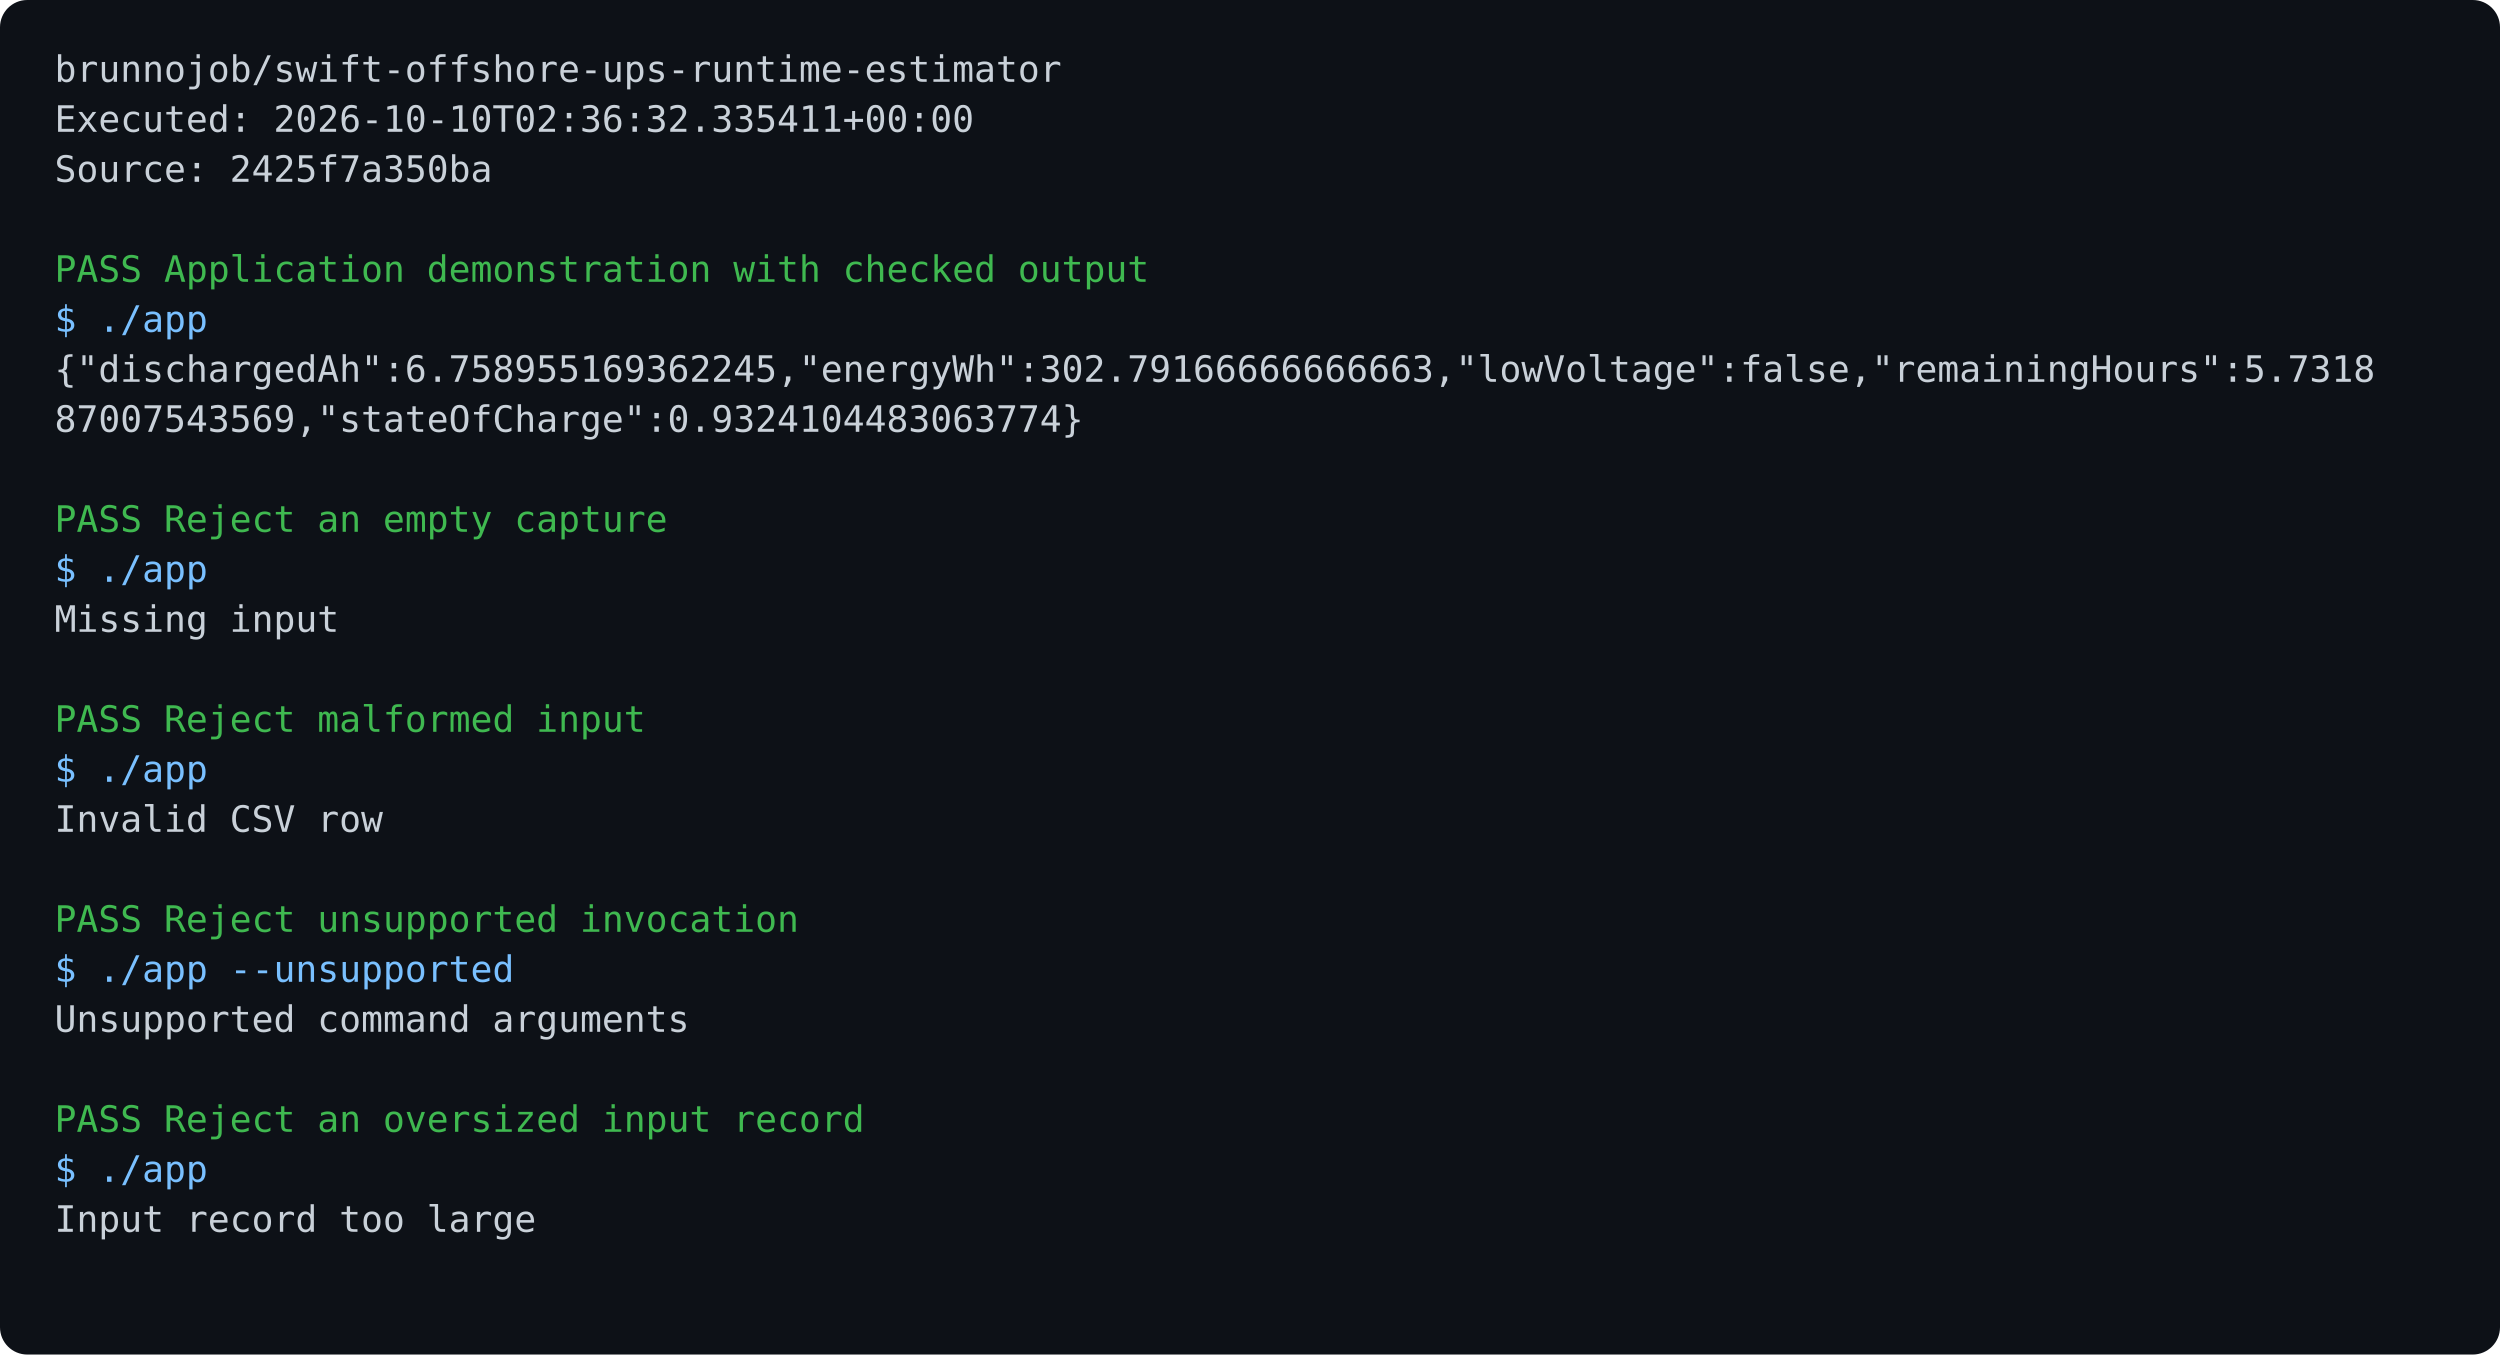
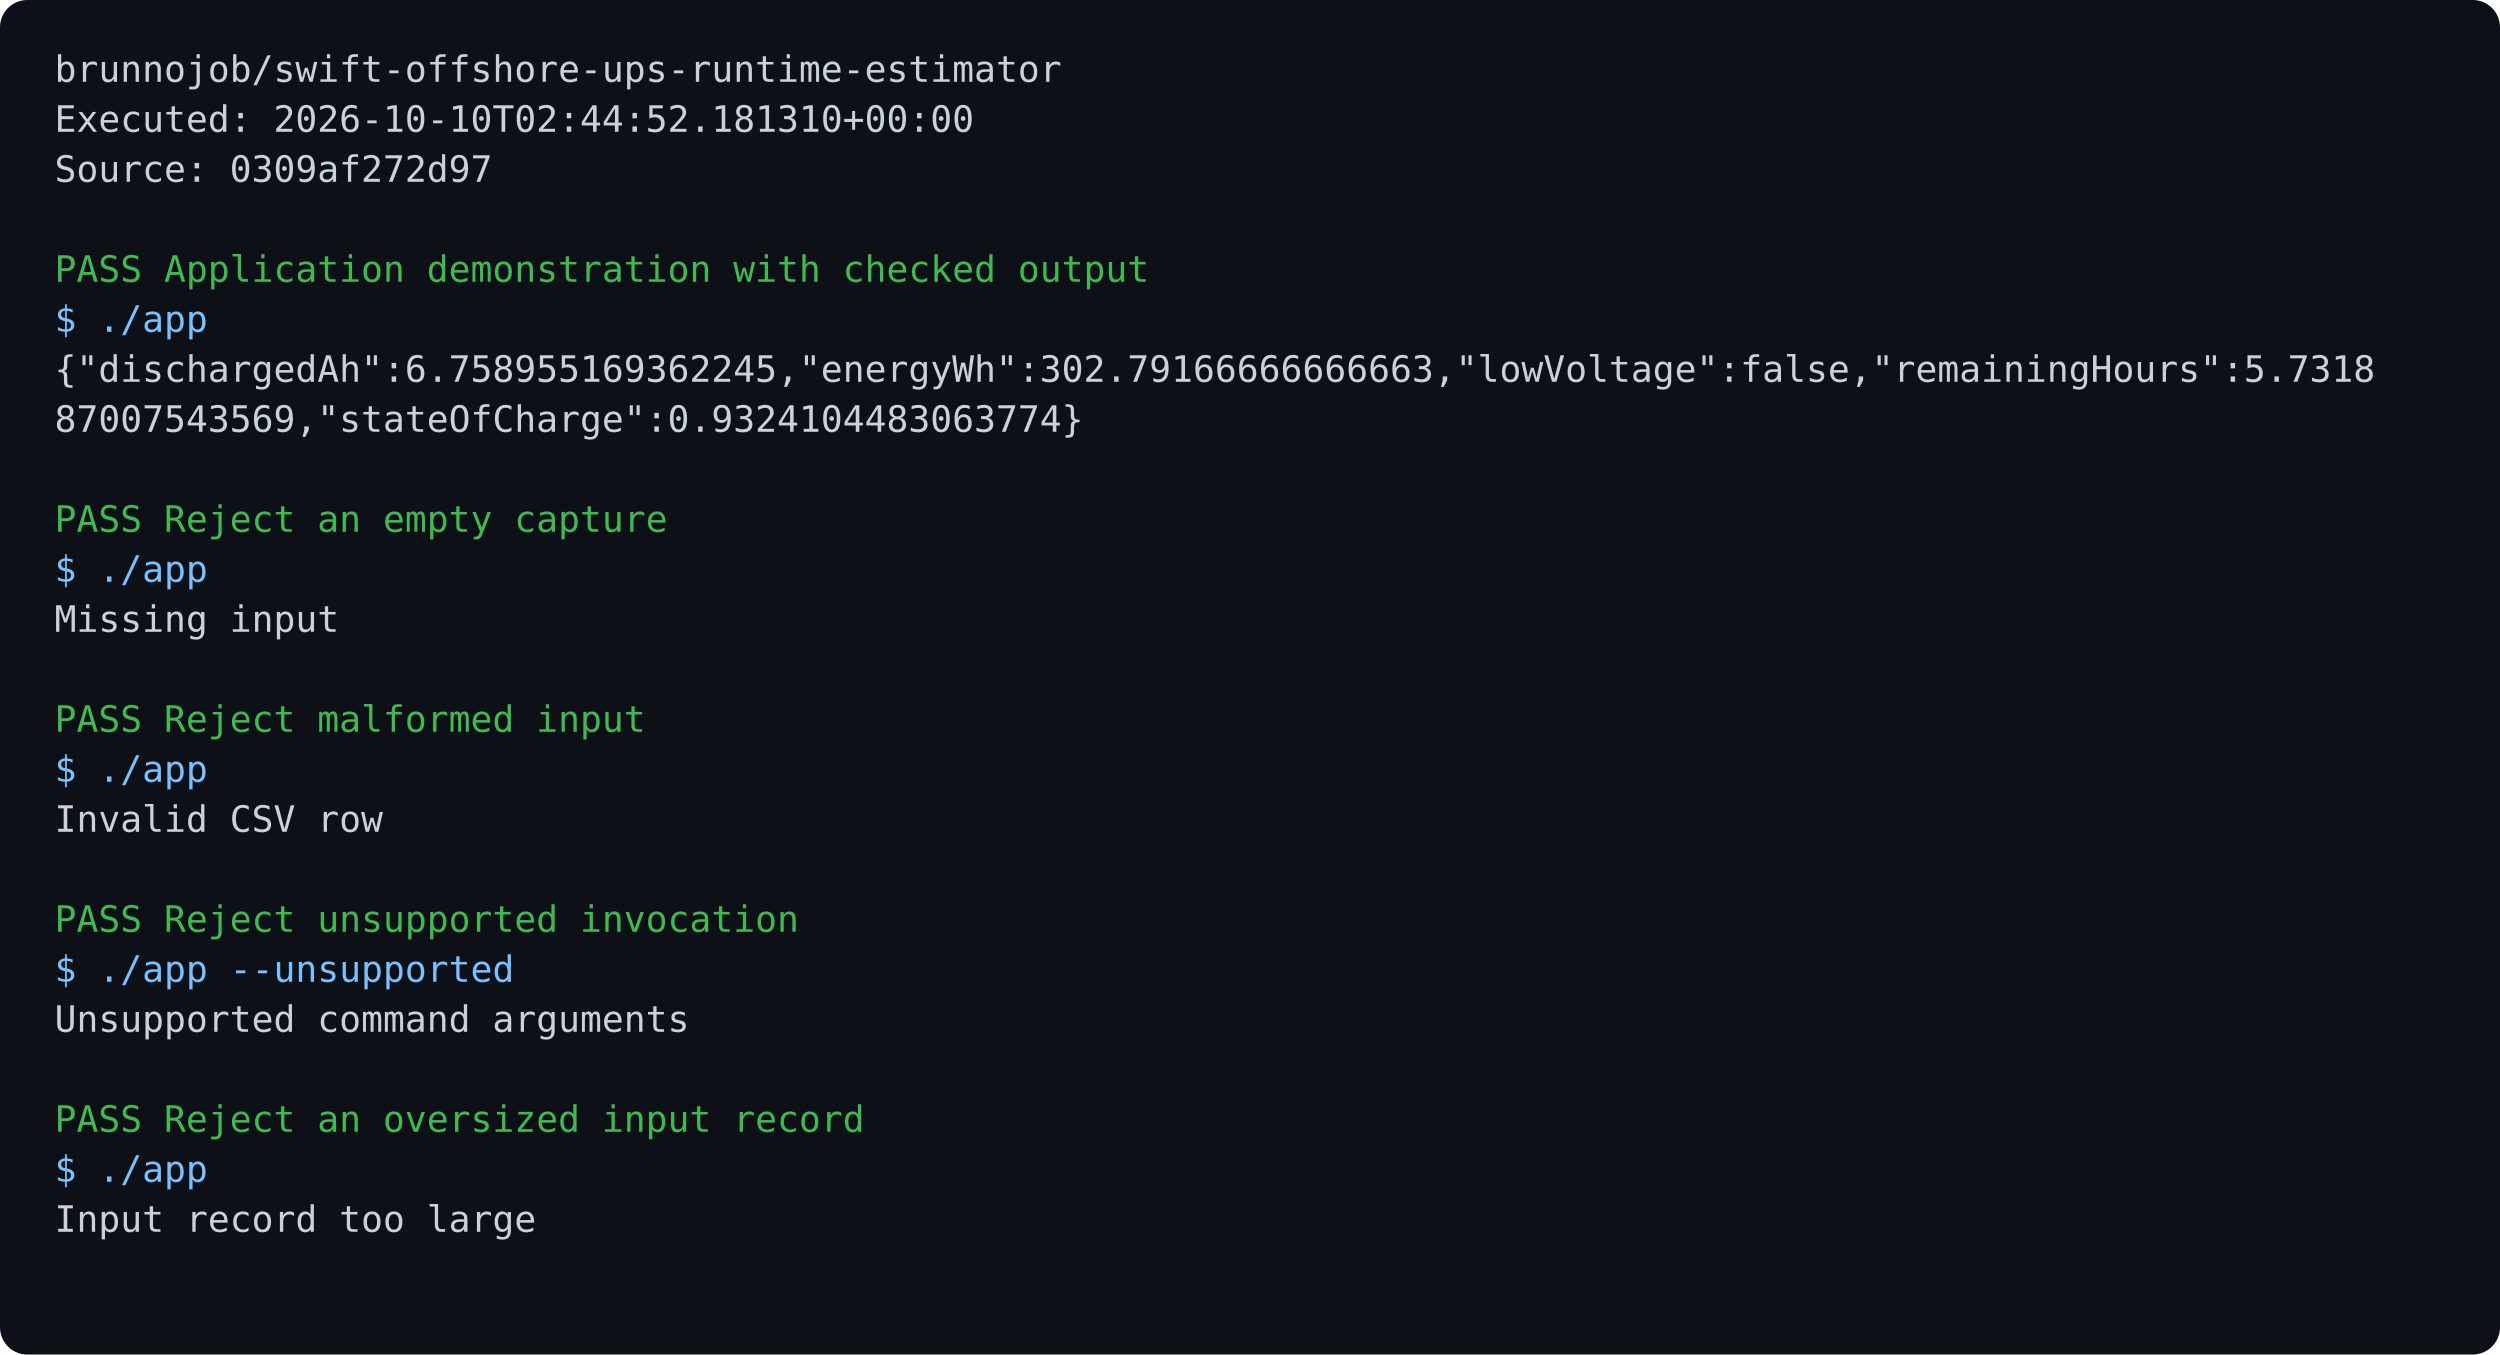
<svg xmlns="http://www.w3.org/2000/svg" width="1100" height="596" viewBox="0 0 1100 596">
  <rect width="1100" height="596" rx="12" fill="#0d1117" />
  <g font-family="monospace" font-size="16">
    <text x="24" y="36" fill="#c9d1d9">brunnojob/swift-offshore-ups-runtime-estimator</text>
-     <text x="24" y="58" fill="#c9d1d9">Executed: 2026-10-10T02:36:32.335411+00:00</text>
-     <text x="24" y="80" fill="#c9d1d9">Source: 2425f7a350ba</text>
+     <text x="24" y="58" fill="#c9d1d9">Executed: 2026-10-10T02:44:52.181310+00:00</text>
+     <text x="24" y="80" fill="#c9d1d9">Source: 0309af272d97</text>
    <text x="24" y="102" fill="#c9d1d9" />
    <text x="24" y="124" fill="#3fb950">PASS Application demonstration with checked output</text>
    <text x="24" y="146" fill="#79c0ff">$ ./app</text>
    <text x="24" y="168" fill="#c9d1d9">{"dischargedAh":6.758955169362245,"energyWh":302.79166666666663,"lowVoltage":false,"remainingHours":5.7318</text>
    <text x="24" y="190" fill="#c9d1d9">87007543569,"stateOfCharge":0.9324104483063774}</text>
    <text x="24" y="212" fill="#c9d1d9" />
    <text x="24" y="234" fill="#3fb950">PASS Reject an empty capture</text>
    <text x="24" y="256" fill="#79c0ff">$ ./app</text>
    <text x="24" y="278" fill="#c9d1d9">Missing input</text>
    <text x="24" y="300" fill="#c9d1d9" />
    <text x="24" y="322" fill="#3fb950">PASS Reject malformed input</text>
    <text x="24" y="344" fill="#79c0ff">$ ./app</text>
    <text x="24" y="366" fill="#c9d1d9">Invalid CSV row</text>
    <text x="24" y="388" fill="#c9d1d9" />
    <text x="24" y="410" fill="#3fb950">PASS Reject unsupported invocation</text>
    <text x="24" y="432" fill="#79c0ff">$ ./app --unsupported</text>
    <text x="24" y="454" fill="#c9d1d9">Unsupported command arguments</text>
    <text x="24" y="476" fill="#c9d1d9" />
    <text x="24" y="498" fill="#3fb950">PASS Reject an oversized input record</text>
    <text x="24" y="520" fill="#79c0ff">$ ./app</text>
    <text x="24" y="542" fill="#c9d1d9">Input record too large</text>
  </g>
</svg>
